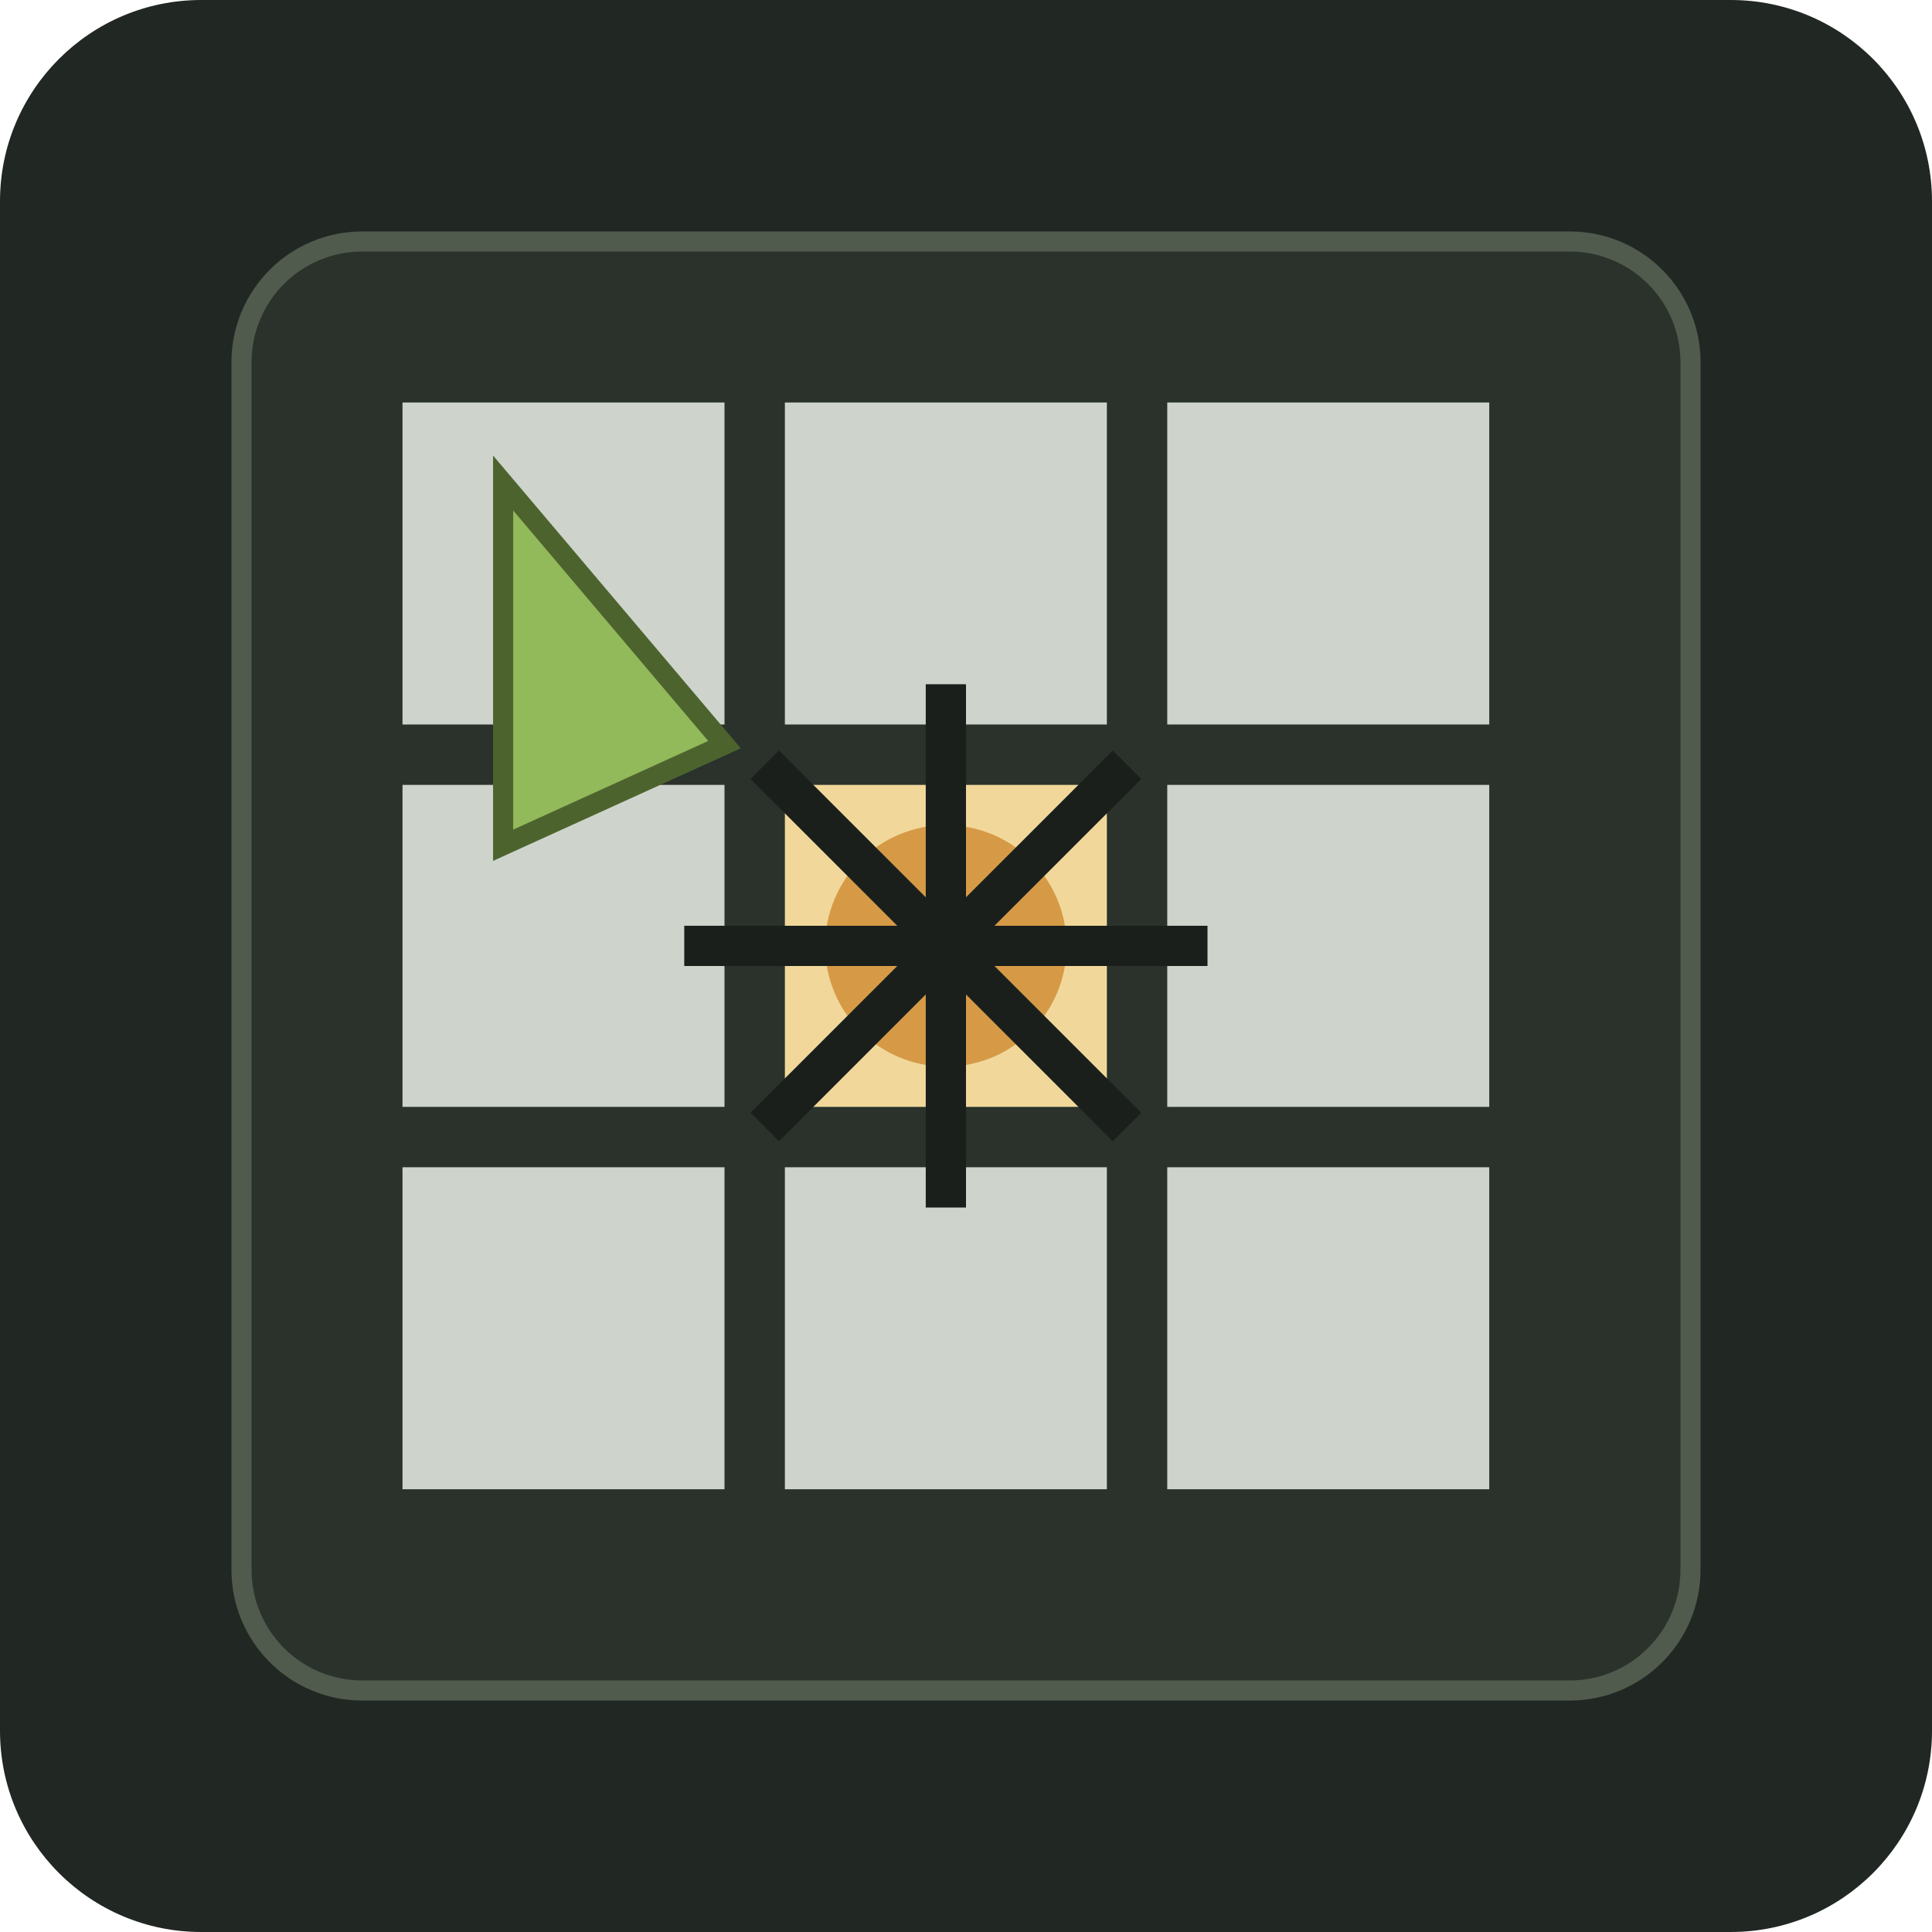
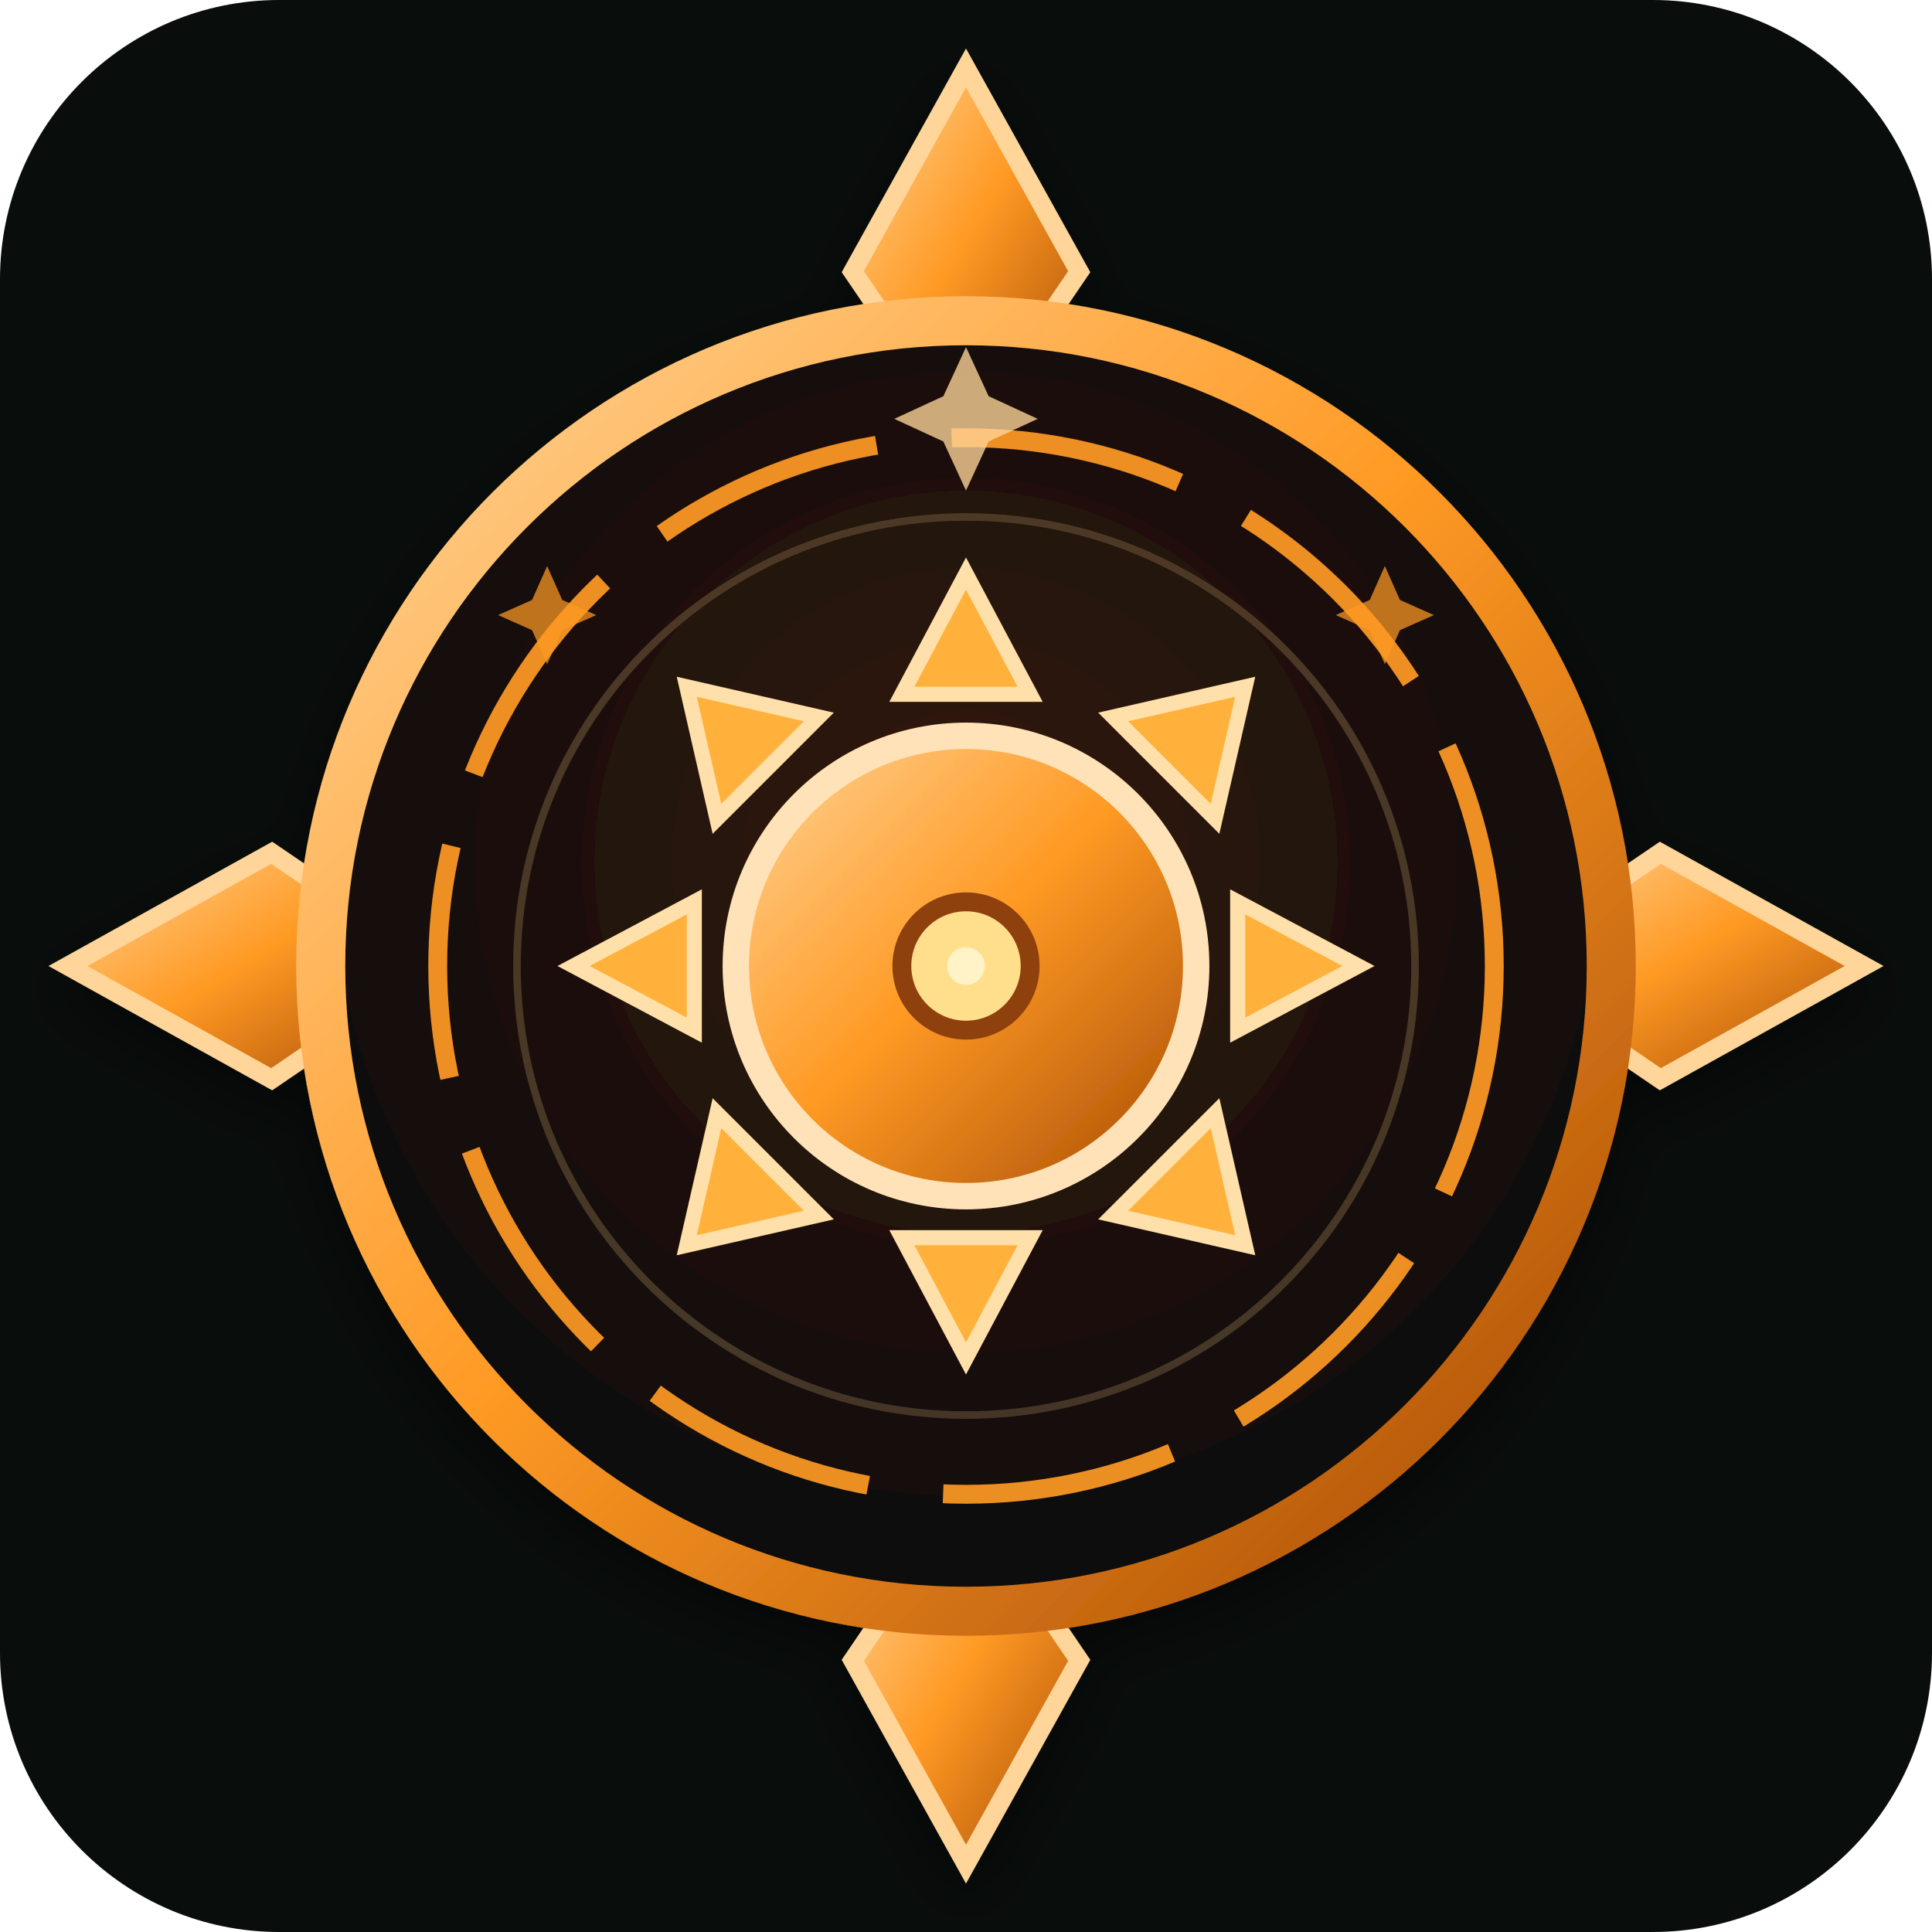
- <svg xmlns="http://www.w3.org/2000/svg" viewBox="0 0 96 96">
-   <rect width="96" height="96" rx="10" fill="#212722" />
-   <rect x="12" y="12" width="72" height="72" rx="6" fill="#2a322b" stroke="#505a4d" />
-   <g fill="#ced4cb">
-     <rect x="20" y="20" width="16" height="16" />
-     <rect x="39" y="20" width="16" height="16" />
-     <rect x="58" y="20" width="16" height="16" />
-     <rect x="20" y="39" width="16" height="16" />
-     <rect x="39" y="39" width="16" height="16" fill="#f1d89a" />
-     <rect x="58" y="39" width="16" height="16" />
-     <rect x="20" y="58" width="16" height="16" />
-     <rect x="39" y="58" width="16" height="16" />
-     <rect x="58" y="58" width="16" height="16" />
+ <svg xmlns="http://www.w3.org/2000/svg" viewBox="0 0 512 512">
+   <defs>
+     <radialGradient id="bg" cx="50%" cy="42%" r="66%">
+       <stop stop-color="#351808" />
+       <stop offset="1" stop-color="#050909" />
+     </radialGradient>
+     <linearGradient id="a" x1="0" y1="0" x2="1" y2="1">
+       <stop stop-color="#ffd59a" />
+       <stop offset=".48" stop-color="#ff9a24" />
+       <stop offset="1" stop-color="#a44905" />
+     </linearGradient>
+     <linearGradient id="m" x1="0" y1="0" x2="1" y2="1">
+       <stop stop-color="#f7ffff" />
+       <stop offset="1" stop-color="#ffd59a" />
+     </linearGradient>
+     <filter id="sh" x="-30%" y="-30%" width="160%" height="160%">
+       <feGaussianBlur in="SourceAlpha" stdDeviation="8" />
+       <feOffset dy="6" />
+       <feComponentTransfer>
+         <feFuncA type="linear" slope=".42" />
+       </feComponentTransfer>
+       <feMerge>
+         <feMergeNode />
+         <feMergeNode in="SourceGraphic" />
+       </feMerge>
+     </filter>
+   </defs>
+   <rect width="512" height="512" rx="74" fill="#090d0c" />
+   <g filter="url(#sh)">
+     <path d="M256 18 286 72 256 116 226 72Z" fill="url(#a)" stroke="#ffd59a" stroke-width="5" />
+     <path d="M494 256 440 286 396 256 440 226Z" fill="url(#a)" stroke="#ffd59a" stroke-width="5" />
+     <path d="M256 494 226 440 256 396 286 440Z" fill="url(#a)" stroke="#ffd59a" stroke-width="5" />
+     <path d="M18 256 72 226 116 256 72 286Z" fill="url(#a)" stroke="#ffd59a" stroke-width="5" />
+     <circle cx="256" cy="256" r="171" fill="url(#bg)" stroke="url(#a)" stroke-width="13" />
+     <circle cx="256" cy="256" r="140" fill="none" stroke="#ff9a24" stroke-width="5" stroke-dasharray="62 20" opacity=".92" />
+     <circle cx="256" cy="256" r="119" fill="none" stroke="#ffd59a" stroke-width="2" opacity=".2" />
+     <path d="m256 92 6 13 13 6-13 6-6 13-6-13-13-6 13-6Z" fill="#ffd59a" opacity=".78" />
+     <path d="m145 150 4 9 9 4-9 4-4 9-4-9-9-4 9-4Z" fill="#ff9a24" opacity=".72" />
+     <path d="m367 150 4 9 9 4-9 4-4 9-4-9-9-4 9-4Z" fill="#ff9a24" opacity=".72" />
+     <g transform="translate(256 256)">
+       <circle r="61" fill="url(#a)" stroke="#ffe2b8" stroke-width="7" />
+       <g fill="#ffb13b" stroke="#ffe0aa" stroke-width="4">
+         <path d="M0-104 17-72-17-72Z" />
+         <path d="M0 104 17 72-17 72Z" />
+         <path d="M-104 0-72-17-72 17Z" />
+         <path d="M104 0 72-17 72 17Z" />
+         <path d="m-74-74 35 8-27 27Z" />
+         <path d="m74-74-35 8 27 27Z" />
+         <path d="m-74 74 35-8-27-27Z" />
+         <path d="m74 74-35-8 27-27Z" />
+       </g>
+       <circle r="17" fill="#ffde8c" stroke="#8e3f08" stroke-width="5" />
+       <circle r="5" fill="#fff3c7" />
+     </g>
  </g>
-   <circle cx="47" cy="47" r="6" fill="#d69a47" />
-   <path d="M47 34v26M34 47h26M38 38l18 18M56 38 38 56" stroke="#1a1f1b" stroke-width="2" />
-   <path d="M25 24v18l11-5Z" fill="#92b95a" stroke="#4d632e" />
</svg>
